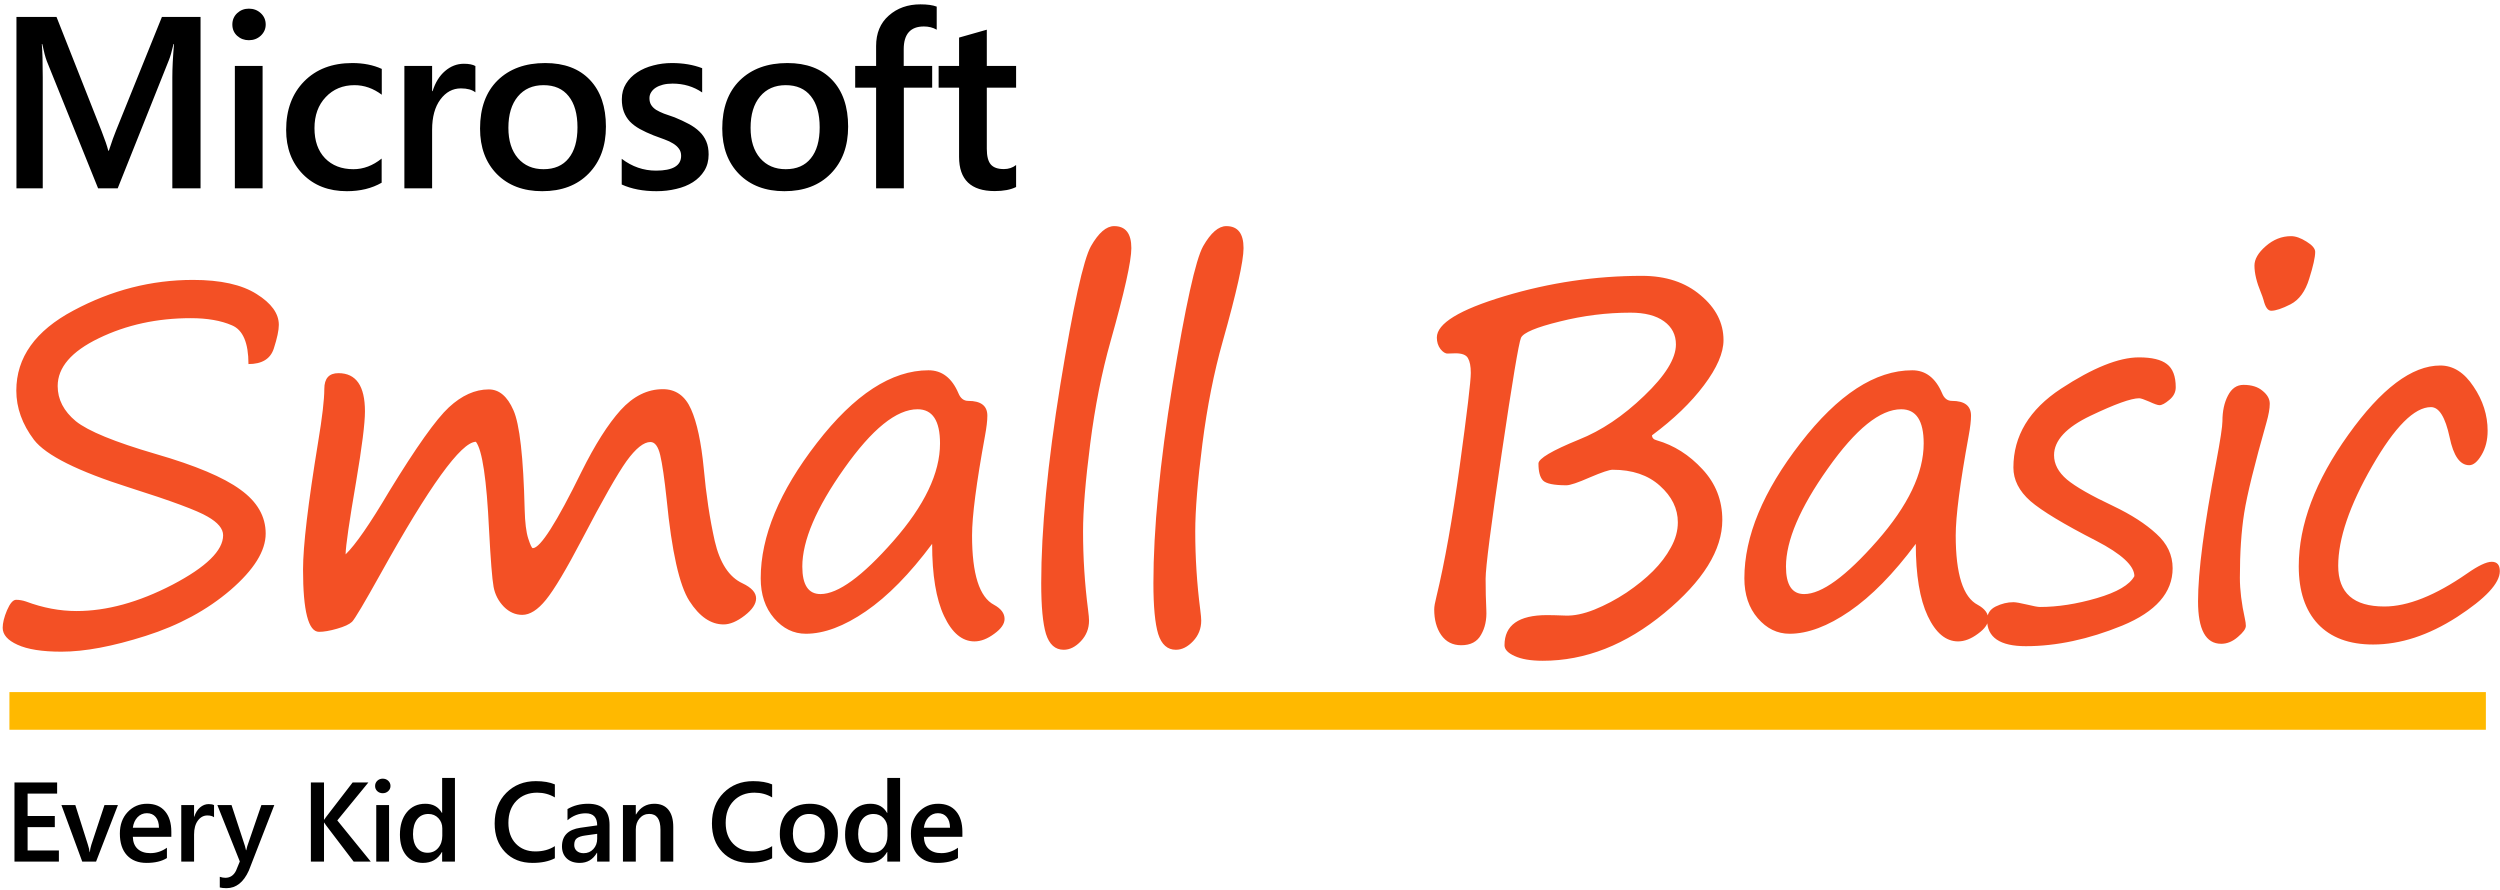
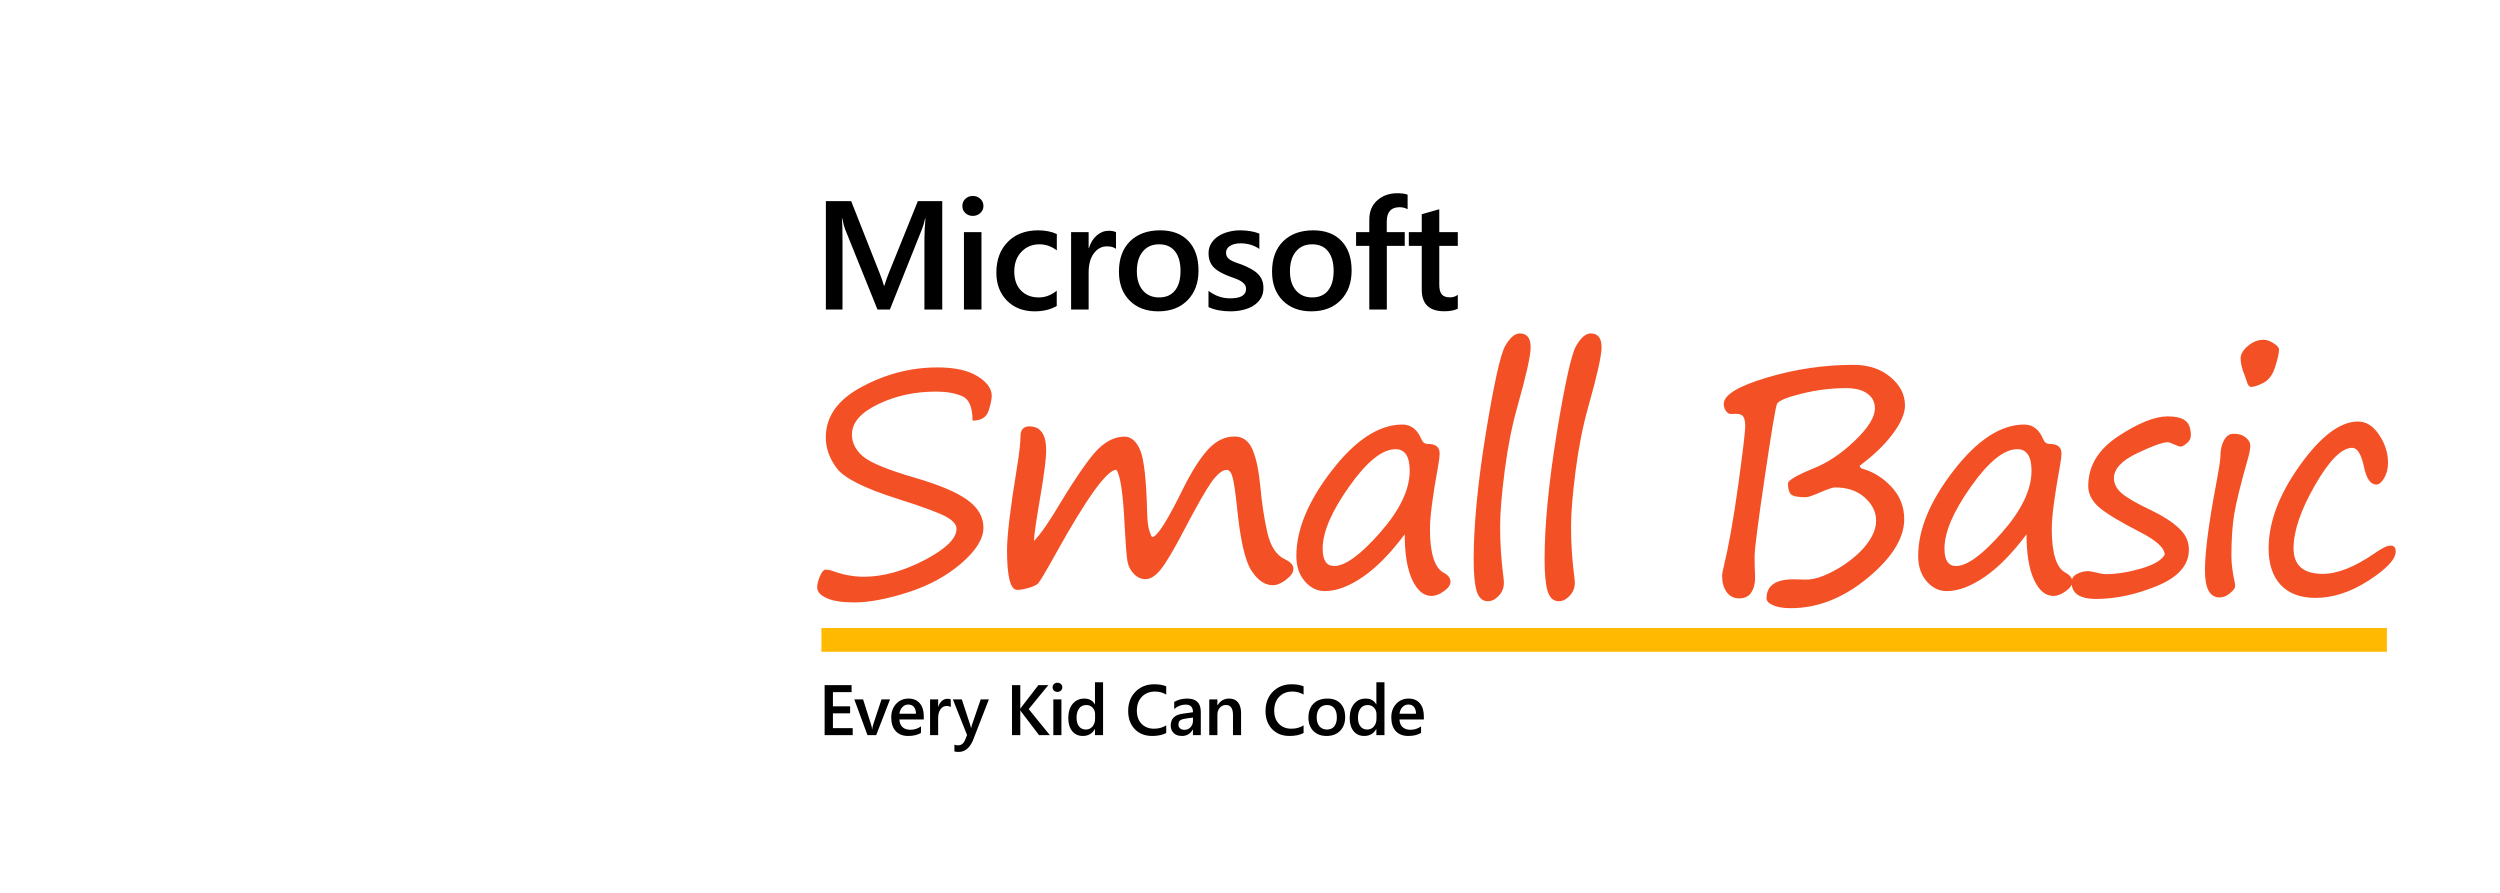
- <svg xmlns="http://www.w3.org/2000/svg" width="531" height="189" viewBox="0 0 531 189" fill="none">
-   <path d="M52.773 77.328C52.773 72.826 51.605 70.083 49.27 69.102C46.934 68.086 44.022 67.578 40.535 67.578C33.358 67.578 26.841 69 20.984 71.844C15.162 74.654 12.25 78.039 12.25 82C12.25 84.844 13.537 87.332 16.109 89.465C18.716 91.564 24.37 93.883 33.07 96.422C41.5 98.859 47.492 101.382 51.047 103.988C54.635 106.561 56.43 109.676 56.43 113.332C56.43 117.022 53.941 121.017 48.965 125.316C43.988 129.582 37.979 132.832 30.938 135.066C23.93 137.301 17.971 138.418 13.062 138.418C8.966 138.418 5.852 137.927 3.719 136.945C1.62 135.997 0.57 134.796 0.57 133.34C0.57 132.324 0.875 131.089 1.484 129.633C2.128 128.143 2.771 127.398 3.414 127.398C4.091 127.398 4.785 127.517 5.496 127.754C9.118 129.108 12.707 129.785 16.262 129.785C22.66 129.785 29.448 127.923 36.625 124.199C43.802 120.441 47.391 116.938 47.391 113.688C47.391 112.299 46.29 110.979 44.09 109.727C41.923 108.44 36.405 106.392 27.535 103.582C16.533 100.095 9.762 96.71 7.223 93.426C4.717 90.108 3.465 86.621 3.465 82.965C3.465 75.923 7.51 70.253 15.602 65.953C23.693 61.62 32.156 59.453 40.992 59.453C46.849 59.453 51.352 60.452 54.5 62.449C57.648 64.413 59.223 66.596 59.223 69C59.223 70.151 58.867 71.827 58.156 74.027C57.445 76.228 55.651 77.328 52.773 77.328ZM101.08 93.832C97.931 93.9 91.194 103.227 80.869 121.812C77.382 128.076 75.351 131.495 74.775 132.07C74.2 132.612 73.133 133.103 71.576 133.543C70.052 133.983 68.783 134.203 67.767 134.203C65.499 134.203 64.365 129.785 64.365 120.949C64.365 115.973 65.431 106.967 67.564 93.934C68.444 88.652 68.885 84.878 68.885 82.609C68.885 80.375 69.883 79.258 71.881 79.258C75.638 79.258 77.517 81.966 77.517 87.383C77.517 89.922 76.891 94.898 75.638 102.312C74.183 110.776 73.438 115.922 73.404 117.75C75.503 115.719 78.584 111.267 82.646 104.395C88.401 94.983 92.633 89.025 95.341 86.519C98.084 83.981 100.911 82.711 103.822 82.711C106.023 82.711 107.766 84.184 109.052 87.129C110.373 90.074 111.168 97.099 111.439 108.203C111.507 110.979 111.761 113.044 112.201 114.398C112.641 115.753 112.963 116.43 113.166 116.43C114.757 116.43 118.21 111.013 123.525 100.18C126.369 94.458 129.128 90.108 131.802 87.129C134.511 84.15 137.507 82.66 140.791 82.66C143.533 82.66 145.53 84.082 146.783 86.926C148.036 89.736 148.933 93.917 149.474 99.469C149.982 105.089 150.761 110.234 151.81 114.906C152.894 119.578 154.857 122.574 157.701 123.895C159.631 124.809 160.595 125.875 160.595 127.094C160.595 128.279 159.783 129.497 158.158 130.75C156.533 132.003 155.043 132.629 153.689 132.629C150.981 132.629 148.56 130.97 146.427 127.652C144.295 124.335 142.687 117.158 141.603 106.121C141.129 101.686 140.672 98.538 140.232 96.676C139.792 94.814 139.098 93.883 138.15 93.883C136.728 93.883 135.036 95.237 133.072 97.945C131.142 100.654 128.011 106.155 123.677 114.449C120.292 120.915 117.719 125.232 115.959 127.398C114.232 129.531 112.556 130.598 110.931 130.598C109.476 130.598 108.172 130.022 107.021 128.871C105.87 127.686 105.142 126.281 104.838 124.656C104.533 122.997 104.211 118.952 103.873 112.52C103.365 101.822 102.434 95.592 101.08 93.832ZM197.984 115.516C193.244 121.88 188.555 126.654 183.917 129.836C179.279 133.018 175.031 134.609 171.171 134.609C168.565 134.609 166.313 133.509 164.417 131.309C162.522 129.108 161.574 126.281 161.574 122.828C161.574 113.924 165.552 104.344 173.507 94.086C181.463 83.794 189.368 78.648 197.222 78.648C200.066 78.648 202.182 80.273 203.57 83.523C204.01 84.607 204.704 85.148 205.652 85.148C208.36 85.148 209.714 86.198 209.714 88.297C209.714 89.346 209.545 90.785 209.206 92.613C207.378 102.6 206.464 109.642 206.464 113.738C206.464 121.931 208.022 126.84 211.136 128.465C212.626 129.277 213.371 130.276 213.371 131.461C213.371 132.51 212.643 133.56 211.187 134.609C209.731 135.693 208.326 136.234 206.972 136.234C204.365 136.234 202.216 134.44 200.523 130.852C198.83 127.263 197.984 122.151 197.984 115.516ZM194.886 86.926C190.417 86.926 185.221 91.124 179.296 99.519C173.372 107.882 170.41 114.822 170.41 120.34C170.41 124.233 171.696 126.18 174.269 126.18C177.993 126.18 183.156 122.422 189.757 114.906C196.359 107.391 199.66 100.484 199.66 94.188C199.66 89.346 198.068 86.926 194.886 86.926ZM236.642 48.027C239.079 48.027 240.298 49.585 240.298 52.699C240.298 55.475 238.825 62.077 235.88 72.504C234.018 79.072 232.579 86.316 231.564 94.238C230.548 102.16 230.04 108.372 230.04 112.875C230.04 118.461 230.396 124.013 231.107 129.531C231.242 130.581 231.31 131.342 231.31 131.816C231.31 133.509 230.734 134.965 229.583 136.184C228.432 137.402 227.213 138.012 225.927 138.012C224.133 138.012 222.88 136.895 222.169 134.66C221.492 132.426 221.154 128.82 221.154 123.844C221.154 112.503 222.508 98.453 225.216 81.695C227.958 64.938 230.125 55.137 231.716 52.293C233.341 49.449 234.983 48.027 236.642 48.027ZM260.472 48.027C262.909 48.027 264.128 49.585 264.128 52.699C264.128 55.475 262.655 62.077 259.71 72.504C257.848 79.072 256.409 86.316 255.393 94.238C254.378 102.16 253.87 108.372 253.87 112.875C253.87 118.461 254.225 124.013 254.936 129.531C255.072 130.581 255.14 131.342 255.14 131.816C255.14 133.509 254.564 134.965 253.413 136.184C252.262 137.402 251.043 138.012 249.757 138.012C247.962 138.012 246.71 136.895 245.999 134.66C245.322 132.426 244.983 128.82 244.983 123.844C244.983 112.503 246.337 98.453 249.046 81.695C251.788 64.938 253.955 55.137 255.546 52.293C257.171 49.449 258.813 48.027 260.472 48.027ZM350.889 92.461C350.889 93.003 351.228 93.358 351.905 93.527C355.561 94.577 358.794 96.625 361.604 99.672C364.414 102.685 365.819 106.273 365.819 110.438C365.819 116.836 361.722 123.421 353.53 130.191C345.337 136.962 336.721 140.348 327.682 140.348C325.143 140.348 323.146 140.009 321.69 139.332C320.268 138.689 319.557 137.927 319.557 137.047C319.557 132.781 322.57 130.648 328.596 130.648C329.442 130.648 330.746 130.682 332.506 130.75C334.3 130.818 336.349 130.395 338.651 129.48C340.987 128.533 343.255 127.331 345.455 125.875C347.656 124.385 349.535 122.862 351.092 121.305C352.683 119.714 353.953 118.038 354.901 116.277C355.883 114.517 356.373 112.74 356.373 110.945C356.373 108.034 355.104 105.444 352.565 103.176C350.06 100.908 346.708 99.773 342.51 99.773C341.833 99.773 340.225 100.315 337.686 101.398C335.147 102.516 333.488 103.074 332.709 103.074C330.069 103.074 328.41 102.736 327.733 102.059C327.09 101.382 326.768 100.18 326.768 98.453C326.768 97.404 329.629 95.711 335.35 93.375C340.123 91.479 344.745 88.382 349.213 84.082C353.716 79.783 355.967 76.143 355.967 73.164C355.967 71.099 355.121 69.457 353.428 68.238C351.735 67.019 349.366 66.41 346.319 66.41C341.274 66.41 336.264 67.037 331.287 68.289C326.311 69.508 323.569 70.659 323.061 71.742C322.587 72.826 321.216 81.035 318.948 96.371C316.679 111.673 315.545 120.526 315.545 122.93C315.545 125.299 315.596 127.517 315.698 129.582C315.799 131.613 315.427 133.357 314.58 134.812C313.768 136.302 312.363 137.047 310.366 137.047C308.537 137.047 307.116 136.319 306.1 134.863C305.118 133.441 304.627 131.63 304.627 129.43C304.627 128.854 304.78 127.974 305.084 126.789C306.845 119.51 308.504 110.201 310.061 98.859C311.618 87.518 312.397 80.967 312.397 79.207C312.397 77.785 312.194 76.736 311.787 76.059C311.415 75.382 310.535 75.043 309.147 75.043C308.605 75.043 308.064 75.06 307.522 75.094C307.014 75.128 306.489 74.806 305.948 74.129C305.44 73.452 305.186 72.639 305.186 71.691C305.186 68.712 309.976 65.784 319.557 62.906C329.138 60.029 338.871 58.59 348.756 58.59C353.834 58.59 357.981 59.961 361.198 62.703C364.448 65.412 366.073 68.594 366.073 72.25C366.073 74.958 364.685 78.158 361.909 81.848C359.166 85.504 355.493 89.042 350.889 92.461ZM406.914 115.516C402.175 121.88 397.486 126.654 392.848 129.836C388.21 133.018 383.961 134.609 380.102 134.609C377.495 134.609 375.244 133.509 373.348 131.309C371.452 129.108 370.504 126.281 370.504 122.828C370.504 113.924 374.482 104.344 382.438 94.086C390.393 83.794 398.298 78.648 406.152 78.648C408.996 78.648 411.112 80.273 412.5 83.523C412.94 84.607 413.634 85.148 414.582 85.148C417.29 85.148 418.645 86.198 418.645 88.297C418.645 89.346 418.475 90.785 418.137 92.613C416.309 102.6 415.395 109.642 415.395 113.738C415.395 121.931 416.952 126.84 420.066 128.465C421.556 129.277 422.301 130.276 422.301 131.461C422.301 132.51 421.573 133.56 420.117 134.609C418.662 135.693 417.257 136.234 415.902 136.234C413.296 136.234 411.146 134.44 409.453 130.852C407.761 127.263 406.914 122.151 406.914 115.516ZM403.816 86.926C399.348 86.926 394.151 91.124 388.227 99.519C382.302 107.882 379.34 114.822 379.34 120.34C379.34 124.233 380.626 126.18 383.199 126.18C386.923 126.18 392.086 122.422 398.688 114.906C405.289 107.391 408.59 100.484 408.59 94.188C408.59 89.346 406.999 86.926 403.816 86.926ZM453.342 122.371C453.342 120.171 450.633 117.665 445.217 114.855C438.344 111.335 433.689 108.525 431.252 106.426C428.848 104.293 427.646 101.923 427.646 99.316C427.646 92.579 431.015 86.993 437.752 82.559C444.523 78.124 450.041 75.906 454.306 75.906C457.049 75.906 459.029 76.38 460.248 77.328C461.5 78.276 462.127 79.918 462.127 82.254C462.127 83.303 461.67 84.201 460.756 84.945C459.875 85.69 459.181 86.062 458.674 86.062C458.301 86.062 457.573 85.809 456.49 85.301C455.407 84.827 454.696 84.59 454.357 84.59C452.665 84.59 449.228 85.826 444.049 88.297C438.869 90.768 436.279 93.561 436.279 96.676C436.279 98.572 437.193 100.298 439.021 101.855C440.849 103.379 444.133 105.258 448.873 107.492C452.698 109.32 455.745 111.284 458.013 113.383C460.316 115.448 461.467 117.885 461.467 120.695C461.467 125.875 457.895 129.938 450.752 132.883C443.609 135.794 436.787 137.25 430.287 137.25C424.803 137.25 422.06 135.388 422.06 131.664C422.06 130.378 422.67 129.43 423.888 128.82C425.141 128.211 426.394 127.906 427.646 127.906C428.154 127.906 429.119 128.076 430.541 128.414C431.929 128.753 432.843 128.922 433.283 128.922C437.041 128.922 441.069 128.296 445.369 127.043C449.668 125.79 452.326 124.233 453.342 122.371ZM482.402 66.004C481.691 66.004 481.149 65.242 480.777 63.719C480.641 63.245 480.455 62.72 480.218 62.145C479.304 59.944 478.847 58.031 478.847 56.406C478.847 55.052 479.643 53.681 481.234 52.293C482.859 50.871 484.653 50.16 486.617 50.16C487.599 50.16 488.699 50.55 489.918 51.328C491.136 52.073 491.746 52.801 491.746 53.512C491.746 54.629 491.322 56.525 490.476 59.199C489.664 61.874 488.343 63.685 486.515 64.633C484.721 65.547 483.35 66.004 482.402 66.004ZM475.75 122.727C475.75 125.299 476.105 128.194 476.816 131.41C476.951 132.02 477.019 132.527 477.019 132.934C477.019 133.543 476.461 134.322 475.343 135.27C474.226 136.251 473.041 136.742 471.789 136.742C468.505 136.742 466.863 133.729 466.863 127.703C466.863 121.474 468.149 111.622 470.722 98.148C471.602 93.443 472.043 90.548 472.043 89.465C472.043 87.332 472.432 85.521 473.211 84.031C473.989 82.508 475.089 81.746 476.511 81.746C478.238 81.746 479.592 82.169 480.574 83.016C481.589 83.828 482.097 84.742 482.097 85.758C482.097 86.773 481.86 88.111 481.386 89.769C478.847 98.707 477.273 105.105 476.664 108.965C476.054 112.824 475.75 117.411 475.75 122.727ZM504.048 136.895C498.97 136.895 495.06 135.439 492.318 132.527C489.609 129.616 488.255 125.536 488.255 120.289C488.255 111.453 491.759 102.143 498.767 92.359C505.775 82.542 512.292 77.633 518.318 77.633C521.06 77.633 523.413 79.122 525.376 82.102C527.374 85.047 528.372 88.178 528.372 91.496C528.372 93.493 527.932 95.22 527.052 96.676C526.206 98.098 525.342 98.809 524.462 98.809C522.499 98.809 521.111 96.828 520.298 92.867C519.384 88.602 518.064 86.469 516.337 86.469C512.816 86.469 508.652 90.65 503.845 99.012C499.038 107.374 496.634 114.432 496.634 120.188C496.634 125.943 499.901 128.82 506.435 128.82C511.411 128.82 517.268 126.484 524.005 121.812C526.375 120.154 528.118 119.324 529.236 119.324C530.387 119.324 530.962 119.984 530.962 121.305C530.962 123.878 527.932 127.128 521.872 131.055C515.812 134.948 509.871 136.895 504.048 136.895Z" fill="#F35025" />
-   <path d="M42.596 40H36.603V16.438C36.603 14.508 36.722 12.146 36.959 9.354H36.857C36.485 10.945 36.155 12.087 35.867 12.781L25 40H20.836L9.943 12.984C9.639 12.189 9.317 10.979 8.979 9.354H8.877C9.012 10.809 9.08 13.188 9.08 16.488V40H3.494V3.59H12L21.572 27.838C22.3 29.7 22.774 31.088 22.994 32.002H23.121C23.747 30.089 24.255 28.667 24.645 27.736L34.395 3.59H42.596V40ZM52.855 8.541C51.89 8.541 51.06 8.228 50.366 7.602C49.689 6.975 49.351 6.18 49.351 5.215C49.351 4.25 49.689 3.446 50.366 2.803C51.06 2.16 51.89 1.838 52.855 1.838C53.853 1.838 54.7 2.16 55.394 2.803C56.088 3.446 56.435 4.25 56.435 5.215C56.435 6.129 56.088 6.916 55.394 7.576C54.7 8.219 53.853 8.541 52.855 8.541ZM55.775 40H49.884V14H55.775V40ZM81.064 38.807C78.983 40.008 76.52 40.609 73.676 40.609C69.817 40.609 66.702 39.408 64.332 37.004C61.962 34.583 60.777 31.452 60.777 27.609C60.777 23.327 62.047 19.891 64.586 17.301C67.142 14.694 70.553 13.391 74.818 13.391C77.188 13.391 79.279 13.805 81.09 14.635V20.119C79.279 18.765 77.349 18.088 75.301 18.088C72.813 18.088 70.773 18.934 69.182 20.627C67.591 22.303 66.795 24.503 66.795 27.229C66.795 29.92 67.54 32.044 69.029 33.602C70.536 35.159 72.55 35.938 75.072 35.938C77.188 35.938 79.186 35.184 81.064 33.678V38.807ZM100.972 19.611C100.261 19.053 99.237 18.773 97.9 18.773C96.156 18.773 94.7 19.561 93.532 21.135C92.364 22.709 91.78 24.85 91.78 27.559V40H85.89V14H91.78V19.357H91.882C92.457 17.529 93.338 16.107 94.523 15.092C95.724 14.059 97.062 13.543 98.534 13.543C99.601 13.543 100.413 13.704 100.972 14.025V19.611ZM115.166 40.609C111.154 40.609 107.947 39.399 105.543 36.978C103.156 34.541 101.963 31.316 101.963 27.305C101.963 22.938 103.207 19.527 105.695 17.072C108.201 14.618 111.569 13.391 115.801 13.391C119.863 13.391 123.029 14.584 125.297 16.971C127.565 19.357 128.699 22.667 128.699 26.898C128.699 31.046 127.472 34.372 125.018 36.877C122.58 39.365 119.296 40.609 115.166 40.609ZM115.445 18.088C113.143 18.088 111.324 18.892 109.986 20.5C108.649 22.108 107.981 24.326 107.981 27.152C107.981 29.878 108.658 32.027 110.012 33.602C111.366 35.159 113.177 35.938 115.445 35.938C117.764 35.938 119.542 35.167 120.777 33.627C122.03 32.087 122.656 29.895 122.656 27.051C122.656 24.19 122.03 21.981 120.777 20.424C119.542 18.866 117.764 18.088 115.445 18.088ZM132.052 39.188V33.728C134.252 35.404 136.682 36.242 139.339 36.242C142.894 36.242 144.671 35.193 144.671 33.094C144.671 32.501 144.519 32.002 144.214 31.596C143.909 31.172 143.495 30.8 142.97 30.479C142.462 30.157 141.853 29.869 141.142 29.615C140.448 29.361 139.669 29.074 138.806 28.752C137.739 28.329 136.775 27.88 135.911 27.406C135.065 26.932 134.354 26.399 133.779 25.807C133.22 25.197 132.797 24.512 132.509 23.75C132.221 22.988 132.077 22.1 132.077 21.084C132.077 19.831 132.374 18.731 132.966 17.783C133.558 16.818 134.354 16.014 135.353 15.371C136.351 14.711 137.486 14.22 138.755 13.898C140.025 13.56 141.336 13.391 142.691 13.391C145.094 13.391 147.244 13.755 149.14 14.482V19.637C147.312 18.384 145.213 17.758 142.843 17.758C142.098 17.758 141.421 17.834 140.812 17.986C140.219 18.139 139.711 18.35 139.288 18.621C138.865 18.892 138.535 19.222 138.298 19.611C138.061 19.984 137.943 20.398 137.943 20.855C137.943 21.414 138.061 21.888 138.298 22.277C138.535 22.667 138.882 23.014 139.339 23.318C139.813 23.606 140.372 23.877 141.015 24.131C141.675 24.368 142.428 24.63 143.275 24.918C144.392 25.375 145.39 25.84 146.271 26.314C147.168 26.788 147.93 27.33 148.556 27.939C149.182 28.532 149.665 29.226 150.003 30.021C150.342 30.8 150.511 31.731 150.511 32.815C150.511 34.135 150.206 35.286 149.597 36.268C148.988 37.249 148.175 38.062 147.159 38.705C146.144 39.348 144.967 39.822 143.63 40.127C142.31 40.449 140.913 40.609 139.441 40.609C136.597 40.609 134.134 40.135 132.052 39.188ZM166.61 40.609C162.598 40.609 159.39 39.399 156.987 36.978C154.6 34.541 153.406 31.316 153.406 27.305C153.406 22.938 154.651 19.527 157.139 17.072C159.644 14.618 163.013 13.391 167.244 13.391C171.307 13.391 174.472 14.584 176.74 16.971C179.009 19.357 180.143 22.667 180.143 26.898C180.143 31.046 178.916 34.372 176.461 36.877C174.024 39.365 170.74 40.609 166.61 40.609ZM166.889 18.088C164.587 18.088 162.767 18.892 161.43 20.5C160.093 22.108 159.424 24.326 159.424 27.152C159.424 29.878 160.101 32.027 161.455 33.602C162.809 35.159 164.621 35.938 166.889 35.938C169.208 35.938 170.985 35.167 172.221 33.627C173.474 32.087 174.1 29.895 174.1 27.051C174.1 24.19 173.474 21.981 172.221 20.424C170.985 18.866 169.208 18.088 166.889 18.088ZM198.958 6.307C198.163 5.85 197.257 5.621 196.241 5.621C193.381 5.621 191.95 7.238 191.95 10.471V14H197.993V18.621H191.976V40H186.085V18.621H181.642V14H186.085V9.785C186.085 7.043 186.982 4.885 188.777 3.311C190.571 1.719 192.814 0.924 195.505 0.924C196.961 0.924 198.112 1.085 198.958 1.406V6.307ZM215.819 39.721C214.668 40.296 213.153 40.584 211.274 40.584C206.229 40.584 203.707 38.163 203.707 33.322V18.621H199.366V14H203.707V7.982L209.598 6.307V14H215.819V18.621H209.598V31.621C209.598 33.161 209.877 34.262 210.436 34.922C210.994 35.582 211.925 35.912 213.229 35.912C214.228 35.912 215.091 35.624 215.819 35.049V39.721Z" fill="black" />
-   <path d="M12.508 183H3.074V166.195H12.133V168.562H5.863V173.32H11.641V175.676H5.863V180.645H12.508V183ZM25.047 171L20.407 183H17.465L13.047 171H16L18.661 179.391C18.864 180.008 18.989 180.547 19.036 181.008H19.071C19.141 180.43 19.25 179.906 19.399 179.438L22.188 171H25.047ZM36.392 177.738H28.212C28.243 178.848 28.583 179.703 29.231 180.305C29.888 180.906 30.786 181.207 31.927 181.207C33.208 181.207 34.384 180.824 35.454 180.059V182.25C34.36 182.938 32.915 183.281 31.118 183.281C29.352 183.281 27.966 182.738 26.958 181.652C25.958 180.559 25.458 179.023 25.458 177.047C25.458 175.18 26.009 173.66 27.11 172.488C28.22 171.309 29.595 170.719 31.235 170.719C32.876 170.719 34.145 171.246 35.044 172.301C35.942 173.355 36.392 174.82 36.392 176.695V177.738ZM33.767 175.816C33.759 174.84 33.528 174.082 33.075 173.543C32.622 172.996 31.997 172.723 31.2 172.723C30.419 172.723 29.755 173.008 29.208 173.578C28.669 174.148 28.337 174.895 28.212 175.816H33.767ZM45.462 173.59C45.134 173.332 44.662 173.203 44.044 173.203C43.24 173.203 42.568 173.566 42.029 174.293C41.49 175.02 41.22 176.008 41.22 177.258V183H38.501V171H41.22V173.473H41.267C41.533 172.629 41.939 171.973 42.486 171.504C43.041 171.027 43.658 170.789 44.337 170.789C44.83 170.789 45.205 170.863 45.462 171.012V173.59ZM58.26 171L52.846 184.922C51.721 187.406 50.142 188.648 48.111 188.648C47.541 188.648 47.064 188.598 46.682 188.496V186.234C47.111 186.375 47.502 186.445 47.853 186.445C48.869 186.445 49.627 185.945 50.127 184.945L50.935 182.977L46.166 171H49.178L52.037 179.719C52.068 179.828 52.139 180.117 52.248 180.586H52.307C52.346 180.406 52.416 180.125 52.517 179.742L55.517 171H58.26ZM78.745 183H75.112L69.264 175.312C69.046 175.023 68.913 174.828 68.866 174.727H68.819V183H66.03V166.195H68.819V174.094H68.866C68.96 173.922 69.093 173.73 69.264 173.52L74.901 166.195H78.241L71.643 174.258L78.745 183ZM81.288 168.48C80.843 168.48 80.46 168.336 80.14 168.047C79.828 167.758 79.671 167.391 79.671 166.945C79.671 166.5 79.828 166.129 80.14 165.832C80.46 165.535 80.843 165.387 81.288 165.387C81.749 165.387 82.14 165.535 82.46 165.832C82.781 166.129 82.941 166.5 82.941 166.945C82.941 167.367 82.781 167.73 82.46 168.035C82.14 168.332 81.749 168.48 81.288 168.48ZM82.636 183H79.917V171H82.636V183ZM96.629 183H93.91V180.961H93.863C92.988 182.508 91.641 183.281 89.82 183.281C88.344 183.281 87.16 182.746 86.269 181.676C85.387 180.598 84.945 179.133 84.945 177.281C84.945 175.297 85.433 173.707 86.41 172.512C87.394 171.316 88.703 170.719 90.336 170.719C91.953 170.719 93.129 171.367 93.863 172.664H93.91V165.234H96.629V183ZM93.945 177.516V175.945C93.945 175.094 93.668 174.371 93.113 173.777C92.558 173.184 91.851 172.887 90.992 172.887C89.976 172.887 89.176 173.266 88.59 174.023C88.012 174.781 87.722 175.832 87.722 177.176C87.722 178.395 88 179.359 88.555 180.07C89.117 180.773 89.871 181.125 90.816 181.125C91.746 181.125 92.5 180.785 93.078 180.105C93.656 179.418 93.945 178.555 93.945 177.516ZM117.852 182.297C116.587 182.953 115.012 183.281 113.13 183.281C110.692 183.281 108.739 182.512 107.27 180.973C105.802 179.434 105.067 177.414 105.067 174.914C105.067 172.227 105.891 170.055 107.54 168.398C109.196 166.742 111.286 165.914 113.809 165.914C115.434 165.914 116.782 166.145 117.852 166.605V169.371C116.72 168.699 115.47 168.363 114.102 168.363C112.282 168.363 110.805 168.945 109.673 170.109C108.548 171.273 107.985 172.828 107.985 174.773C107.985 176.625 108.512 178.102 109.567 179.203C110.622 180.297 112.009 180.844 113.727 180.844C115.313 180.844 116.688 180.469 117.852 179.719V182.297ZM129.466 183H126.829V181.125H126.783C125.954 182.562 124.74 183.281 123.138 183.281C121.958 183.281 121.033 182.961 120.361 182.32C119.697 181.68 119.365 180.832 119.365 179.777C119.365 177.512 120.669 176.191 123.279 175.816L126.841 175.312C126.841 173.602 126.029 172.746 124.404 172.746C122.974 172.746 121.685 173.238 120.536 174.223V171.844C121.802 171.094 123.263 170.719 124.919 170.719C127.95 170.719 129.466 172.211 129.466 175.195V183ZM126.841 177.105L124.322 177.457C123.54 177.559 122.95 177.75 122.552 178.031C122.161 178.305 121.966 178.789 121.966 179.484C121.966 179.992 122.146 180.41 122.505 180.738C122.872 181.059 123.361 181.219 123.97 181.219C124.798 181.219 125.482 180.93 126.021 180.352C126.568 179.766 126.841 179.031 126.841 178.148V177.105ZM143.002 183H140.283V176.238C140.283 173.996 139.49 172.875 137.904 172.875C137.076 172.875 136.392 173.188 135.853 173.812C135.314 174.43 135.045 175.211 135.045 176.156V183H132.314V171H135.045V172.992H135.092C135.99 171.477 137.287 170.719 138.982 170.719C140.287 170.719 141.283 171.145 141.97 171.996C142.658 172.84 143.002 174.062 143.002 175.664V183ZM164.003 182.297C162.737 182.953 161.163 183.281 159.28 183.281C156.842 183.281 154.889 182.512 153.421 180.973C151.952 179.434 151.217 177.414 151.217 174.914C151.217 172.227 152.042 170.055 153.69 168.398C155.346 166.742 157.436 165.914 159.96 165.914C161.585 165.914 162.932 166.145 164.003 166.605V169.371C162.87 168.699 161.62 168.363 160.253 168.363C158.432 168.363 156.956 168.945 155.823 170.109C154.698 171.273 154.135 172.828 154.135 174.773C154.135 176.625 154.663 178.102 155.717 179.203C156.772 180.297 158.159 180.844 159.878 180.844C161.464 180.844 162.839 180.469 164.003 179.719V182.297ZM171.726 183.281C169.874 183.281 168.394 182.723 167.284 181.605C166.183 180.48 165.632 178.992 165.632 177.141C165.632 175.125 166.206 173.551 167.355 172.418C168.511 171.285 170.066 170.719 172.019 170.719C173.894 170.719 175.355 171.27 176.402 172.371C177.448 173.473 177.972 175 177.972 176.953C177.972 178.867 177.405 180.402 176.273 181.559C175.148 182.707 173.632 183.281 171.726 183.281ZM171.855 172.887C170.792 172.887 169.952 173.258 169.335 174C168.718 174.742 168.409 175.766 168.409 177.07C168.409 178.328 168.722 179.32 169.347 180.047C169.972 180.766 170.808 181.125 171.855 181.125C172.925 181.125 173.745 180.77 174.316 180.059C174.894 179.348 175.183 178.336 175.183 177.023C175.183 175.703 174.894 174.684 174.316 173.965C173.745 173.246 172.925 172.887 171.855 172.887ZM191.179 183H188.461V180.961H188.414C187.539 182.508 186.191 183.281 184.371 183.281C182.894 183.281 181.711 182.746 180.82 181.676C179.937 180.598 179.496 179.133 179.496 177.281C179.496 175.297 179.984 173.707 180.961 172.512C181.945 171.316 183.254 170.719 184.886 170.719C186.504 170.719 187.679 171.367 188.414 172.664H188.461V165.234H191.179V183ZM188.496 177.516V175.945C188.496 175.094 188.218 174.371 187.664 173.777C187.109 173.184 186.402 172.887 185.543 172.887C184.527 172.887 183.726 173.266 183.14 174.023C182.562 174.781 182.273 175.832 182.273 177.176C182.273 178.395 182.55 179.359 183.105 180.07C183.668 180.773 184.422 181.125 185.367 181.125C186.297 181.125 187.05 180.785 187.629 180.105C188.207 179.418 188.496 178.555 188.496 177.516ZM204.41 177.738H196.231C196.262 178.848 196.602 179.703 197.25 180.305C197.906 180.906 198.805 181.207 199.945 181.207C201.227 181.207 202.402 180.824 203.473 180.059V182.25C202.379 182.938 200.934 183.281 199.137 183.281C197.371 183.281 195.985 182.738 194.977 181.652C193.977 180.559 193.477 179.023 193.477 177.047C193.477 175.18 194.027 173.66 195.129 172.488C196.238 171.309 197.613 170.719 199.254 170.719C200.895 170.719 202.164 171.246 203.063 172.301C203.961 173.355 204.41 174.82 204.41 176.695V177.738ZM201.785 175.816C201.777 174.84 201.547 174.082 201.094 173.543C200.641 172.996 200.016 172.723 199.219 172.723C198.438 172.723 197.774 173.008 197.227 173.578C196.688 174.148 196.356 174.895 196.231 175.816H201.785Z" fill="black" />
-   <line x1="2" y1="151" x2="528" y2="151" stroke="#FFB900" stroke-width="8" />
+ <svg xmlns="http://www.w3.org/2000/svg" width="840" height="300" viewBox="0 0 840 300" fill="none">
+   <path d="M326.773 141.328C326.773 136.826 325.605 134.083 323.27 133.102C320.934 132.086 318.022 131.578 314.535 131.578C307.358 131.578 300.841 133 294.984 135.844C289.161 138.654 286.25 142.039 286.25 146C286.25 148.844 287.536 151.332 290.109 153.465C292.716 155.564 298.37 157.883 307.07 160.422C315.5 162.859 321.492 165.382 325.047 167.988C328.635 170.561 330.43 173.676 330.43 177.332C330.43 181.022 327.941 185.017 322.965 189.316C317.988 193.582 311.979 196.832 304.938 199.066C297.93 201.301 291.971 202.418 287.062 202.418C282.966 202.418 279.852 201.927 277.719 200.945C275.62 199.997 274.57 198.796 274.57 197.34C274.57 196.324 274.875 195.089 275.484 193.633C276.128 192.143 276.771 191.398 277.414 191.398C278.091 191.398 278.785 191.517 279.496 191.754C283.118 193.108 286.707 193.785 290.262 193.785C296.66 193.785 303.448 191.923 310.625 188.199C317.802 184.441 321.391 180.938 321.391 177.688C321.391 176.299 320.29 174.979 318.09 173.727C315.923 172.44 310.405 170.392 301.535 167.582C290.533 164.095 283.762 160.71 281.223 157.426C278.717 154.108 277.465 150.621 277.465 146.965C277.465 139.923 281.51 134.253 289.602 129.953C297.693 125.62 306.156 123.453 314.992 123.453C320.849 123.453 325.352 124.452 328.5 126.449C331.648 128.413 333.223 130.596 333.223 133C333.223 134.151 332.867 135.827 332.156 138.027C331.445 140.228 329.651 141.328 326.773 141.328ZM375.08 157.832C371.931 157.9 365.194 167.227 354.869 185.812C351.382 192.076 349.351 195.495 348.775 196.07C348.2 196.612 347.133 197.103 345.576 197.543C344.052 197.983 342.783 198.203 341.767 198.203C339.499 198.203 338.365 193.785 338.365 184.949C338.365 179.973 339.431 170.967 341.564 157.934C342.444 152.652 342.884 148.878 342.884 146.609C342.884 144.375 343.883 143.258 345.881 143.258C349.638 143.258 351.517 145.966 351.517 151.383C351.517 153.922 350.891 158.898 349.638 166.312C348.183 174.776 347.438 179.922 347.404 181.75C349.503 179.719 352.584 175.267 356.646 168.395C362.401 158.983 366.633 153.025 369.342 150.52C372.084 147.98 374.911 146.711 377.822 146.711C380.023 146.711 381.766 148.184 383.052 151.129C384.373 154.074 385.168 161.099 385.439 172.203C385.507 174.979 385.761 177.044 386.201 178.398C386.641 179.753 386.963 180.43 387.166 180.43C388.757 180.43 392.21 175.013 397.525 164.18C400.369 158.458 403.128 154.108 405.802 151.129C408.511 148.15 411.507 146.66 414.791 146.66C417.533 146.66 419.53 148.082 420.783 150.926C422.036 153.736 422.933 157.917 423.474 163.469C423.982 169.089 424.761 174.234 425.81 178.906C426.894 183.578 428.857 186.574 431.701 187.895C433.631 188.809 434.595 189.875 434.595 191.094C434.595 192.279 433.783 193.497 432.158 194.75C430.533 196.003 429.043 196.629 427.689 196.629C424.981 196.629 422.56 194.97 420.427 191.652C418.295 188.335 416.687 181.158 415.603 170.121C415.129 165.686 414.672 162.538 414.232 160.676C413.792 158.814 413.098 157.883 412.15 157.883C410.728 157.883 409.036 159.237 407.072 161.945C405.142 164.654 402.011 170.155 397.677 178.449C394.292 184.915 391.719 189.232 389.959 191.398C388.232 193.531 386.556 194.598 384.931 194.598C383.476 194.598 382.172 194.022 381.021 192.871C379.87 191.686 379.142 190.281 378.838 188.656C378.533 186.997 378.211 182.952 377.873 176.52C377.365 165.822 376.434 159.592 375.08 157.832ZM471.984 179.516C467.244 185.88 462.555 190.654 457.917 193.836C453.279 197.018 449.031 198.609 445.171 198.609C442.565 198.609 440.313 197.509 438.417 195.309C436.522 193.108 435.574 190.281 435.574 186.828C435.574 177.924 439.552 168.344 447.507 158.086C455.463 147.794 463.368 142.648 471.222 142.648C474.066 142.648 476.182 144.273 477.57 147.523C478.01 148.607 478.704 149.148 479.652 149.148C482.36 149.148 483.714 150.198 483.714 152.297C483.714 153.346 483.545 154.785 483.206 156.613C481.378 166.6 480.464 173.642 480.464 177.738C480.464 185.931 482.022 190.84 485.136 192.465C486.626 193.277 487.371 194.276 487.371 195.461C487.371 196.51 486.643 197.56 485.187 198.609C483.731 199.693 482.326 200.234 480.972 200.234C478.365 200.234 476.216 198.44 474.523 194.852C472.83 191.263 471.984 186.151 471.984 179.516ZM468.886 150.926C464.417 150.926 459.221 155.124 453.296 163.52C447.372 171.882 444.41 178.822 444.41 184.34C444.41 188.233 445.696 190.18 448.269 190.18C451.993 190.18 457.156 186.422 463.757 178.906C470.359 171.391 473.66 164.484 473.66 158.188C473.66 153.346 472.068 150.926 468.886 150.926ZM510.642 112.027C513.079 112.027 514.298 113.585 514.298 116.699C514.298 119.475 512.825 126.077 509.88 136.504C508.018 143.072 506.579 150.316 505.564 158.238C504.548 166.16 504.04 172.372 504.04 176.875C504.04 182.461 504.396 188.013 505.107 193.531C505.242 194.581 505.31 195.342 505.31 195.816C505.31 197.509 504.734 198.965 503.583 200.184C502.432 201.402 501.213 202.012 499.927 202.012C498.133 202.012 496.88 200.895 496.169 198.66C495.492 196.426 495.154 192.82 495.154 187.844C495.154 176.503 496.508 162.453 499.216 145.695C501.958 128.938 504.125 119.137 505.716 116.293C507.341 113.449 508.983 112.027 510.642 112.027ZM534.472 112.027C536.909 112.027 538.128 113.585 538.128 116.699C538.128 119.475 536.655 126.077 533.71 136.504C531.848 143.072 530.409 150.316 529.393 158.238C528.378 166.16 527.87 172.372 527.87 176.875C527.87 182.461 528.225 188.013 528.936 193.531C529.072 194.581 529.14 195.342 529.14 195.816C529.14 197.509 528.564 198.965 527.413 200.184C526.262 201.402 525.043 202.012 523.757 202.012C521.962 202.012 520.71 200.895 519.999 198.66C519.322 196.426 518.983 192.82 518.983 187.844C518.983 176.503 520.337 162.453 523.046 145.695C525.788 128.938 527.955 119.137 529.546 116.293C531.171 113.449 532.813 112.027 534.472 112.027ZM624.889 156.461C624.889 157.003 625.228 157.358 625.905 157.527C629.561 158.577 632.794 160.625 635.604 163.672C638.414 166.685 639.819 170.273 639.819 174.438C639.819 180.836 635.722 187.421 627.53 194.191C619.337 200.962 610.721 204.348 601.682 204.348C599.143 204.348 597.146 204.009 595.69 203.332C594.268 202.689 593.557 201.927 593.557 201.047C593.557 196.781 596.57 194.648 602.596 194.648C603.442 194.648 604.746 194.682 606.506 194.75C608.3 194.818 610.349 194.395 612.651 193.48C614.987 192.533 617.255 191.331 619.455 189.875C621.656 188.385 623.535 186.862 625.092 185.305C626.683 183.714 627.953 182.038 628.901 180.277C629.883 178.517 630.373 176.74 630.373 174.945C630.373 172.034 629.104 169.444 626.565 167.176C624.06 164.908 620.708 163.773 616.51 163.773C615.833 163.773 614.225 164.315 611.686 165.398C609.147 166.516 607.488 167.074 606.709 167.074C604.069 167.074 602.41 166.736 601.733 166.059C601.09 165.382 600.768 164.18 600.768 162.453C600.768 161.404 603.629 159.711 609.35 157.375C614.123 155.479 618.745 152.382 623.213 148.082C627.716 143.783 629.967 140.143 629.967 137.164C629.967 135.099 629.121 133.457 627.428 132.238C625.735 131.02 623.366 130.41 620.319 130.41C615.274 130.41 610.264 131.036 605.287 132.289C600.311 133.508 597.569 134.659 597.061 135.742C596.587 136.826 595.216 145.035 592.948 160.371C590.679 175.673 589.545 184.526 589.545 186.93C589.545 189.299 589.596 191.517 589.698 193.582C589.799 195.613 589.427 197.357 588.58 198.812C587.768 200.302 586.363 201.047 584.366 201.047C582.537 201.047 581.116 200.319 580.1 198.863C579.118 197.441 578.627 195.63 578.627 193.43C578.627 192.854 578.78 191.974 579.084 190.789C580.845 183.51 582.504 174.201 584.061 162.859C585.618 151.518 586.397 144.967 586.397 143.207C586.397 141.785 586.194 140.736 585.787 140.059C585.415 139.382 584.535 139.043 583.147 139.043C582.605 139.043 582.064 139.06 581.522 139.094C581.014 139.128 580.489 138.806 579.948 138.129C579.44 137.452 579.186 136.639 579.186 135.691C579.186 132.712 583.976 129.784 593.557 126.906C603.138 124.029 612.871 122.59 622.756 122.59C627.834 122.59 631.981 123.961 635.198 126.703C638.448 129.411 640.073 132.594 640.073 136.25C640.073 138.958 638.685 142.158 635.909 145.848C633.166 149.504 629.493 153.042 624.889 156.461ZM680.914 179.516C676.175 185.88 671.486 190.654 666.848 193.836C662.21 197.018 657.961 198.609 654.102 198.609C651.495 198.609 649.244 197.509 647.348 195.309C645.452 193.108 644.504 190.281 644.504 186.828C644.504 177.924 648.482 168.344 656.438 158.086C664.393 147.794 672.298 142.648 680.152 142.648C682.996 142.648 685.112 144.273 686.5 147.523C686.94 148.607 687.634 149.148 688.582 149.148C691.29 149.148 692.645 150.198 692.645 152.297C692.645 153.346 692.475 154.785 692.137 156.613C690.309 166.6 689.395 173.642 689.395 177.738C689.395 185.931 690.952 190.84 694.066 192.465C695.556 193.277 696.301 194.276 696.301 195.461C696.301 196.51 695.573 197.56 694.117 198.609C692.662 199.693 691.257 200.234 689.902 200.234C687.296 200.234 685.146 198.44 683.453 194.852C681.761 191.263 680.914 186.151 680.914 179.516ZM677.816 150.926C673.348 150.926 668.151 155.124 662.227 163.52C656.302 171.882 653.34 178.822 653.34 184.34C653.34 188.233 654.626 190.18 657.199 190.18C660.923 190.18 666.086 186.422 672.688 178.906C679.289 171.391 682.59 164.484 682.59 158.188C682.59 153.346 680.999 150.926 677.816 150.926ZM727.342 186.371C727.342 184.171 724.633 181.665 719.217 178.855C712.344 175.335 707.689 172.525 705.252 170.426C702.848 168.293 701.646 165.923 701.646 163.316C701.646 156.579 705.015 150.993 711.752 146.559C718.523 142.124 724.041 139.906 728.306 139.906C731.049 139.906 733.029 140.38 734.248 141.328C735.5 142.276 736.127 143.918 736.127 146.254C736.127 147.303 735.67 148.201 734.756 148.945C733.875 149.69 733.181 150.062 732.674 150.062C732.301 150.062 731.573 149.809 730.49 149.301C729.407 148.827 728.696 148.59 728.357 148.59C726.665 148.59 723.228 149.826 718.049 152.297C712.869 154.768 710.279 157.561 710.279 160.676C710.279 162.572 711.193 164.298 713.021 165.855C714.849 167.379 718.133 169.258 722.873 171.492C726.698 173.32 729.745 175.284 732.013 177.383C734.316 179.448 735.467 181.885 735.467 184.695C735.467 189.875 731.895 193.938 724.752 196.883C717.609 199.794 710.787 201.25 704.287 201.25C698.803 201.25 696.06 199.388 696.06 195.664C696.06 194.378 696.67 193.43 697.888 192.82C699.141 192.211 700.394 191.906 701.646 191.906C702.154 191.906 703.119 192.076 704.541 192.414C705.929 192.753 706.843 192.922 707.283 192.922C711.041 192.922 715.069 192.296 719.369 191.043C723.668 189.79 726.326 188.233 727.342 186.371ZM756.402 130.004C755.691 130.004 755.149 129.242 754.777 127.719C754.641 127.245 754.455 126.72 754.218 126.145C753.304 123.944 752.847 122.031 752.847 120.406C752.847 119.052 753.643 117.681 755.234 116.293C756.859 114.871 758.653 114.16 760.617 114.16C761.599 114.16 762.699 114.549 763.918 115.328C765.136 116.073 765.746 116.801 765.746 117.512C765.746 118.629 765.322 120.525 764.476 123.199C763.664 125.874 762.343 127.685 760.515 128.633C758.721 129.547 757.35 130.004 756.402 130.004ZM749.75 186.727C749.75 189.299 750.105 192.194 750.816 195.41C750.951 196.02 751.019 196.527 751.019 196.934C751.019 197.543 750.461 198.322 749.343 199.27C748.226 200.251 747.041 200.742 745.789 200.742C742.505 200.742 740.863 197.729 740.863 191.703C740.863 185.474 742.149 175.622 744.722 162.148C745.602 157.443 746.043 154.548 746.043 153.465C746.043 151.332 746.432 149.521 747.211 148.031C747.989 146.508 749.089 145.746 750.511 145.746C752.238 145.746 753.592 146.169 754.574 147.016C755.589 147.828 756.097 148.742 756.097 149.758C756.097 150.773 755.86 152.111 755.386 153.77C752.847 162.707 751.273 169.105 750.664 172.965C750.054 176.824 749.75 181.411 749.75 186.727ZM778.048 200.895C772.97 200.895 769.06 199.439 766.318 196.527C763.609 193.616 762.255 189.536 762.255 184.289C762.255 175.453 765.759 166.143 772.767 156.359C779.775 146.542 786.292 141.633 792.318 141.633C795.06 141.633 797.413 143.122 799.376 146.102C801.374 149.047 802.372 152.178 802.372 155.496C802.372 157.493 801.932 159.22 801.052 160.676C800.206 162.098 799.342 162.809 798.462 162.809C796.499 162.809 795.111 160.828 794.298 156.867C793.384 152.602 792.064 150.469 790.337 150.469C786.816 150.469 782.652 154.65 777.845 163.012C773.038 171.374 770.634 178.432 770.634 184.188C770.634 189.943 773.901 192.82 780.435 192.82C785.411 192.82 791.268 190.484 798.005 185.812C800.375 184.154 802.118 183.324 803.236 183.324C804.387 183.324 804.962 183.984 804.962 185.305C804.962 187.878 801.932 191.128 795.872 195.055C789.812 198.948 783.871 200.895 778.048 200.895Z" fill="#F35025" />
+   <path d="M316.596 104H310.604V80.438C310.604 78.508 310.722 76.147 310.959 73.353H310.857C310.485 74.945 310.155 76.087 309.867 76.781L299 104H294.836L283.943 76.984C283.639 76.189 283.317 74.978 282.979 73.353H282.877C283.012 74.809 283.08 77.188 283.08 80.488V104H277.494V67.59H286L295.572 91.838C296.3 93.7 296.774 95.088 296.994 96.002H297.121C297.747 94.089 298.255 92.667 298.645 91.736L308.395 67.59H316.596V104ZM326.855 72.541C325.89 72.541 325.06 72.228 324.366 71.602C323.689 70.975 323.351 70.18 323.351 69.215C323.351 68.25 323.689 67.446 324.366 66.803C325.06 66.159 325.89 65.838 326.855 65.838C327.853 65.838 328.7 66.159 329.394 66.803C330.088 67.446 330.435 68.25 330.435 69.215C330.435 70.129 330.088 70.916 329.394 71.576C328.7 72.219 327.853 72.541 326.855 72.541ZM329.774 104H323.884V78H329.774V104ZM355.065 102.807C352.982 104.008 350.52 104.609 347.676 104.609C343.816 104.609 340.702 103.408 338.332 101.004C335.962 98.583 334.777 95.452 334.777 91.609C334.777 87.327 336.047 83.891 338.586 81.301C341.142 78.694 344.553 77.391 348.818 77.391C351.188 77.391 353.279 77.805 355.09 78.635V84.119C353.279 82.765 351.349 82.088 349.301 82.088C346.813 82.088 344.773 82.934 343.182 84.627C341.591 86.303 340.795 88.503 340.795 91.228C340.795 93.92 341.54 96.044 343.029 97.602C344.536 99.159 346.55 99.938 349.072 99.938C351.188 99.938 353.186 99.184 355.065 97.678V102.807ZM374.972 83.611C374.261 83.053 373.237 82.773 371.9 82.773C370.156 82.773 368.7 83.561 367.532 85.135C366.364 86.709 365.78 88.85 365.78 91.559V104H359.89V78H365.78V83.357H365.882C366.457 81.529 367.338 80.107 368.523 79.092C369.724 78.059 371.062 77.543 372.534 77.543C373.601 77.543 374.413 77.704 374.972 78.025V83.611ZM389.166 104.609C385.154 104.609 381.947 103.399 379.543 100.979C377.156 98.541 375.963 95.316 375.963 91.305C375.963 86.938 377.207 83.527 379.695 81.072C382.201 78.618 385.569 77.391 389.801 77.391C393.863 77.391 397.029 78.584 399.297 80.971C401.565 83.357 402.699 86.667 402.699 90.898C402.699 95.046 401.472 98.372 399.018 100.877C396.58 103.365 393.296 104.609 389.166 104.609ZM389.445 82.088C387.143 82.088 385.324 82.892 383.986 84.5C382.649 86.108 381.981 88.326 381.981 91.152C381.981 93.878 382.658 96.027 384.012 97.602C385.366 99.159 387.177 99.938 389.445 99.938C391.764 99.938 393.542 99.167 394.777 97.627C396.03 96.087 396.656 93.894 396.656 91.051C396.656 88.19 396.03 85.981 394.777 84.424C393.542 82.867 391.764 82.088 389.445 82.088ZM406.052 103.188V97.728C408.252 99.404 410.682 100.242 413.339 100.242C416.894 100.242 418.671 99.193 418.671 97.094C418.671 96.501 418.519 96.002 418.214 95.596C417.909 95.172 417.495 94.8 416.97 94.478C416.462 94.157 415.853 93.869 415.142 93.615C414.448 93.361 413.669 93.074 412.806 92.752C411.739 92.329 410.775 91.88 409.911 91.406C409.065 90.932 408.354 90.399 407.779 89.807C407.22 89.197 406.797 88.512 406.509 87.75C406.221 86.988 406.077 86.1 406.077 85.084C406.077 83.831 406.374 82.731 406.966 81.783C407.558 80.818 408.354 80.014 409.353 79.371C410.351 78.711 411.486 78.22 412.755 77.898C414.025 77.56 415.336 77.391 416.691 77.391C419.094 77.391 421.244 77.755 423.14 78.482V83.637C421.312 82.384 419.213 81.758 416.843 81.758C416.098 81.758 415.421 81.834 414.812 81.986C414.219 82.139 413.711 82.35 413.288 82.621C412.865 82.892 412.535 83.222 412.298 83.611C412.061 83.984 411.943 84.398 411.943 84.856C411.943 85.414 412.061 85.888 412.298 86.277C412.535 86.667 412.882 87.014 413.339 87.318C413.813 87.606 414.372 87.877 415.015 88.131C415.675 88.368 416.428 88.63 417.275 88.918C418.392 89.375 419.39 89.841 420.271 90.314C421.168 90.788 421.93 91.33 422.556 91.939C423.182 92.532 423.665 93.226 424.003 94.022C424.342 94.8 424.511 95.731 424.511 96.814C424.511 98.135 424.206 99.286 423.597 100.268C422.988 101.249 422.175 102.062 421.159 102.705C420.144 103.348 418.967 103.822 417.63 104.127C416.31 104.449 414.913 104.609 413.441 104.609C410.597 104.609 408.134 104.135 406.052 103.188ZM440.61 104.609C436.598 104.609 433.39 103.399 430.987 100.979C428.6 98.541 427.406 95.316 427.406 91.305C427.406 86.938 428.651 83.527 431.139 81.072C433.644 78.618 437.013 77.391 441.244 77.391C445.307 77.391 448.472 78.584 450.74 80.971C453.009 83.357 454.143 86.667 454.143 90.898C454.143 95.046 452.916 98.372 450.461 100.877C448.024 103.365 444.74 104.609 440.61 104.609ZM440.889 82.088C438.587 82.088 436.767 82.892 435.43 84.5C434.093 86.108 433.424 88.326 433.424 91.152C433.424 93.878 434.101 96.027 435.455 97.602C436.809 99.159 438.621 99.938 440.889 99.938C443.208 99.938 444.985 99.167 446.221 97.627C447.474 96.087 448.1 93.894 448.1 91.051C448.1 88.19 447.474 85.981 446.221 84.424C444.985 82.867 443.208 82.088 440.889 82.088ZM472.958 70.307C472.163 69.85 471.257 69.621 470.241 69.621C467.381 69.621 465.95 71.238 465.95 74.471V78H471.993V82.621H465.976V104H460.085V82.621H455.642V78H460.085V73.785C460.085 71.043 460.982 68.885 462.777 67.311C464.571 65.719 466.814 64.924 469.505 64.924C470.961 64.924 472.112 65.085 472.958 65.406V70.307ZM489.819 103.721C488.668 104.296 487.153 104.584 485.274 104.584C480.229 104.584 477.707 102.163 477.707 97.322V82.621H473.366V78H477.707V71.982L483.598 70.307V78H489.819V82.621H483.598V95.621C483.598 97.162 483.877 98.262 484.436 98.922C484.994 99.582 485.925 99.912 487.229 99.912C488.228 99.912 489.091 99.624 489.819 99.049V103.721Z" fill="black" />
+   <path d="M286.508 247H277.074V230.195H286.133V232.562H279.863V237.32H285.641V239.676H279.863V244.645H286.508V247ZM299.047 235L294.407 247H291.465L287.047 235H290L292.661 243.391C292.864 244.008 292.989 244.547 293.036 245.008H293.071C293.141 244.43 293.25 243.906 293.399 243.438L296.188 235H299.047ZM310.392 241.738H302.212C302.243 242.848 302.583 243.703 303.231 244.305C303.888 244.906 304.786 245.207 305.927 245.207C307.208 245.207 308.384 244.824 309.454 244.059V246.25C308.36 246.938 306.915 247.281 305.118 247.281C303.353 247.281 301.966 246.738 300.958 245.652C299.958 244.559 299.458 243.023 299.458 241.047C299.458 239.18 300.009 237.66 301.11 236.488C302.22 235.309 303.595 234.719 305.235 234.719C306.876 234.719 308.145 235.246 309.044 236.301C309.942 237.355 310.392 238.82 310.392 240.695V241.738ZM307.767 239.816C307.759 238.84 307.528 238.082 307.075 237.543C306.622 236.996 305.997 236.723 305.2 236.723C304.419 236.723 303.755 237.008 303.208 237.578C302.669 238.148 302.337 238.895 302.212 239.816H307.767ZM319.462 237.59C319.134 237.332 318.662 237.203 318.044 237.203C317.24 237.203 316.568 237.566 316.029 238.293C315.49 239.02 315.22 240.008 315.22 241.258V247H312.501V235H315.22V237.473H315.267C315.533 236.629 315.939 235.973 316.486 235.504C317.04 235.027 317.658 234.789 318.337 234.789C318.83 234.789 319.205 234.863 319.462 235.012V237.59ZM332.26 235L326.846 248.922C325.721 251.406 324.143 252.648 322.111 252.648C321.541 252.648 321.064 252.598 320.682 252.496V250.234C321.111 250.375 321.502 250.445 321.853 250.445C322.869 250.445 323.627 249.945 324.127 248.945L324.935 246.977L320.166 235H323.178L326.037 243.719C326.068 243.828 326.139 244.117 326.248 244.586H326.307C326.346 244.406 326.416 244.125 326.518 243.742L329.518 235H332.26ZM352.745 247H349.112L343.265 239.312C343.046 239.023 342.913 238.828 342.866 238.727H342.819V247H340.03V230.195H342.819V238.094H342.866C342.96 237.922 343.093 237.73 343.265 237.52L348.901 230.195H352.241L345.643 238.258L352.745 247ZM355.288 232.48C354.843 232.48 354.46 232.336 354.14 232.047C353.827 231.758 353.671 231.391 353.671 230.945C353.671 230.5 353.827 230.129 354.14 229.832C354.46 229.535 354.843 229.387 355.288 229.387C355.749 229.387 356.14 229.535 356.46 229.832C356.781 230.129 356.941 230.5 356.941 230.945C356.941 231.367 356.781 231.73 356.46 232.035C356.14 232.332 355.749 232.48 355.288 232.48ZM356.636 247H353.917V235H356.636V247ZM370.629 247H367.91V244.961H367.863C366.988 246.508 365.64 247.281 363.82 247.281C362.344 247.281 361.16 246.746 360.269 245.676C359.387 244.598 358.945 243.133 358.945 241.281C358.945 239.297 359.433 237.707 360.41 236.512C361.394 235.316 362.703 234.719 364.336 234.719C365.953 234.719 367.129 235.367 367.863 236.664H367.91V229.234H370.629V247ZM367.945 241.516V239.945C367.945 239.094 367.668 238.371 367.113 237.777C366.558 237.184 365.851 236.887 364.992 236.887C363.976 236.887 363.176 237.266 362.59 238.023C362.012 238.781 361.723 239.832 361.723 241.176C361.723 242.395 362 243.359 362.555 244.07C363.117 244.773 363.871 245.125 364.816 245.125C365.746 245.125 366.5 244.785 367.078 244.105C367.656 243.418 367.945 242.555 367.945 241.516ZM391.852 246.297C390.587 246.953 389.012 247.281 387.13 247.281C384.692 247.281 382.739 246.512 381.27 244.973C379.802 243.434 379.067 241.414 379.067 238.914C379.067 236.227 379.891 234.055 381.54 232.398C383.196 230.742 385.286 229.914 387.809 229.914C389.434 229.914 390.782 230.145 391.852 230.605V233.371C390.72 232.699 389.47 232.363 388.102 232.363C386.282 232.363 384.805 232.945 383.673 234.109C382.548 235.273 381.985 236.828 381.985 238.773C381.985 240.625 382.512 242.102 383.567 243.203C384.622 244.297 386.009 244.844 387.727 244.844C389.313 244.844 390.688 244.469 391.852 243.719V246.297ZM403.466 247H400.829V245.125H400.783C399.954 246.562 398.74 247.281 397.138 247.281C395.958 247.281 395.033 246.961 394.361 246.32C393.697 245.68 393.365 244.832 393.365 243.777C393.365 241.512 394.669 240.191 397.279 239.816L400.841 239.312C400.841 237.602 400.029 236.746 398.404 236.746C396.974 236.746 395.685 237.238 394.536 238.223V235.844C395.802 235.094 397.263 234.719 398.919 234.719C401.95 234.719 403.466 236.211 403.466 239.195V247ZM400.841 241.105L398.322 241.457C397.54 241.559 396.95 241.75 396.552 242.031C396.161 242.305 395.966 242.789 395.966 243.484C395.966 243.992 396.146 244.41 396.505 244.738C396.872 245.059 397.361 245.219 397.97 245.219C398.798 245.219 399.482 244.93 400.021 244.352C400.568 243.766 400.841 243.031 400.841 242.148V241.105ZM417.002 247H414.283V240.238C414.283 237.996 413.49 236.875 411.904 236.875C411.076 236.875 410.392 237.188 409.853 237.812C409.314 238.43 409.045 239.211 409.045 240.156V247H406.314V235H409.045V236.992H409.092C409.99 235.477 411.287 234.719 412.982 234.719C414.287 234.719 415.283 235.145 415.97 235.996C416.658 236.84 417.002 238.062 417.002 239.664V247ZM438.003 246.297C436.737 246.953 435.163 247.281 433.28 247.281C430.842 247.281 428.889 246.512 427.421 244.973C425.952 243.434 425.217 241.414 425.217 238.914C425.217 236.227 426.042 234.055 427.69 232.398C429.346 230.742 431.436 229.914 433.96 229.914C435.585 229.914 436.932 230.145 438.003 230.605V233.371C436.87 232.699 435.62 232.363 434.253 232.363C432.432 232.363 430.956 232.945 429.823 234.109C428.698 235.273 428.135 236.828 428.135 238.773C428.135 240.625 428.663 242.102 429.717 243.203C430.772 244.297 432.159 244.844 433.878 244.844C435.464 244.844 436.839 244.469 438.003 243.719V246.297ZM445.726 247.281C443.874 247.281 442.394 246.723 441.284 245.605C440.183 244.48 439.632 242.992 439.632 241.141C439.632 239.125 440.206 237.551 441.355 236.418C442.511 235.285 444.066 234.719 446.019 234.719C447.894 234.719 449.355 235.27 450.402 236.371C451.448 237.473 451.972 239 451.972 240.953C451.972 242.867 451.405 244.402 450.273 245.559C449.148 246.707 447.632 247.281 445.726 247.281ZM445.855 236.887C444.792 236.887 443.952 237.258 443.335 238C442.718 238.742 442.409 239.766 442.409 241.07C442.409 242.328 442.722 243.32 443.347 244.047C443.972 244.766 444.808 245.125 445.855 245.125C446.925 245.125 447.745 244.77 448.316 244.059C448.894 243.348 449.183 242.336 449.183 241.023C449.183 239.703 448.894 238.684 448.316 237.965C447.745 237.246 446.925 236.887 445.855 236.887ZM465.179 247H462.461V244.961H462.414C461.539 246.508 460.191 247.281 458.371 247.281C456.894 247.281 455.711 246.746 454.82 245.676C453.937 244.598 453.496 243.133 453.496 241.281C453.496 239.297 453.984 237.707 454.961 236.512C455.945 235.316 457.254 234.719 458.886 234.719C460.504 234.719 461.679 235.367 462.414 236.664H462.461V229.234H465.179V247ZM462.496 241.516V239.945C462.496 239.094 462.218 238.371 461.664 237.777C461.109 237.184 460.402 236.887 459.543 236.887C458.527 236.887 457.726 237.266 457.14 238.023C456.562 238.781 456.273 239.832 456.273 241.176C456.273 242.395 456.55 243.359 457.105 244.07C457.668 244.773 458.422 245.125 459.367 245.125C460.297 245.125 461.05 244.785 461.629 244.105C462.207 243.418 462.496 242.555 462.496 241.516ZM478.41 241.738H470.231C470.262 242.848 470.602 243.703 471.25 244.305C471.906 244.906 472.805 245.207 473.945 245.207C475.227 245.207 476.402 244.824 477.473 244.059V246.25C476.379 246.938 474.934 247.281 473.137 247.281C471.371 247.281 469.985 246.738 468.977 245.652C467.977 244.559 467.477 243.023 467.477 241.047C467.477 239.18 468.027 237.66 469.129 236.488C470.238 235.309 471.613 234.719 473.254 234.719C474.895 234.719 476.164 235.246 477.063 236.301C477.961 237.355 478.41 238.82 478.41 240.695V241.738ZM475.785 239.816C475.777 238.84 475.547 238.082 475.094 237.543C474.641 236.996 474.016 236.723 473.219 236.723C472.438 236.723 471.774 237.008 471.227 237.578C470.688 238.148 470.356 238.895 470.231 239.816H475.785Z" fill="black" />
+   <line x1="276" y1="215" x2="802" y2="215" stroke="#FFB900" stroke-width="8" />
</svg>
